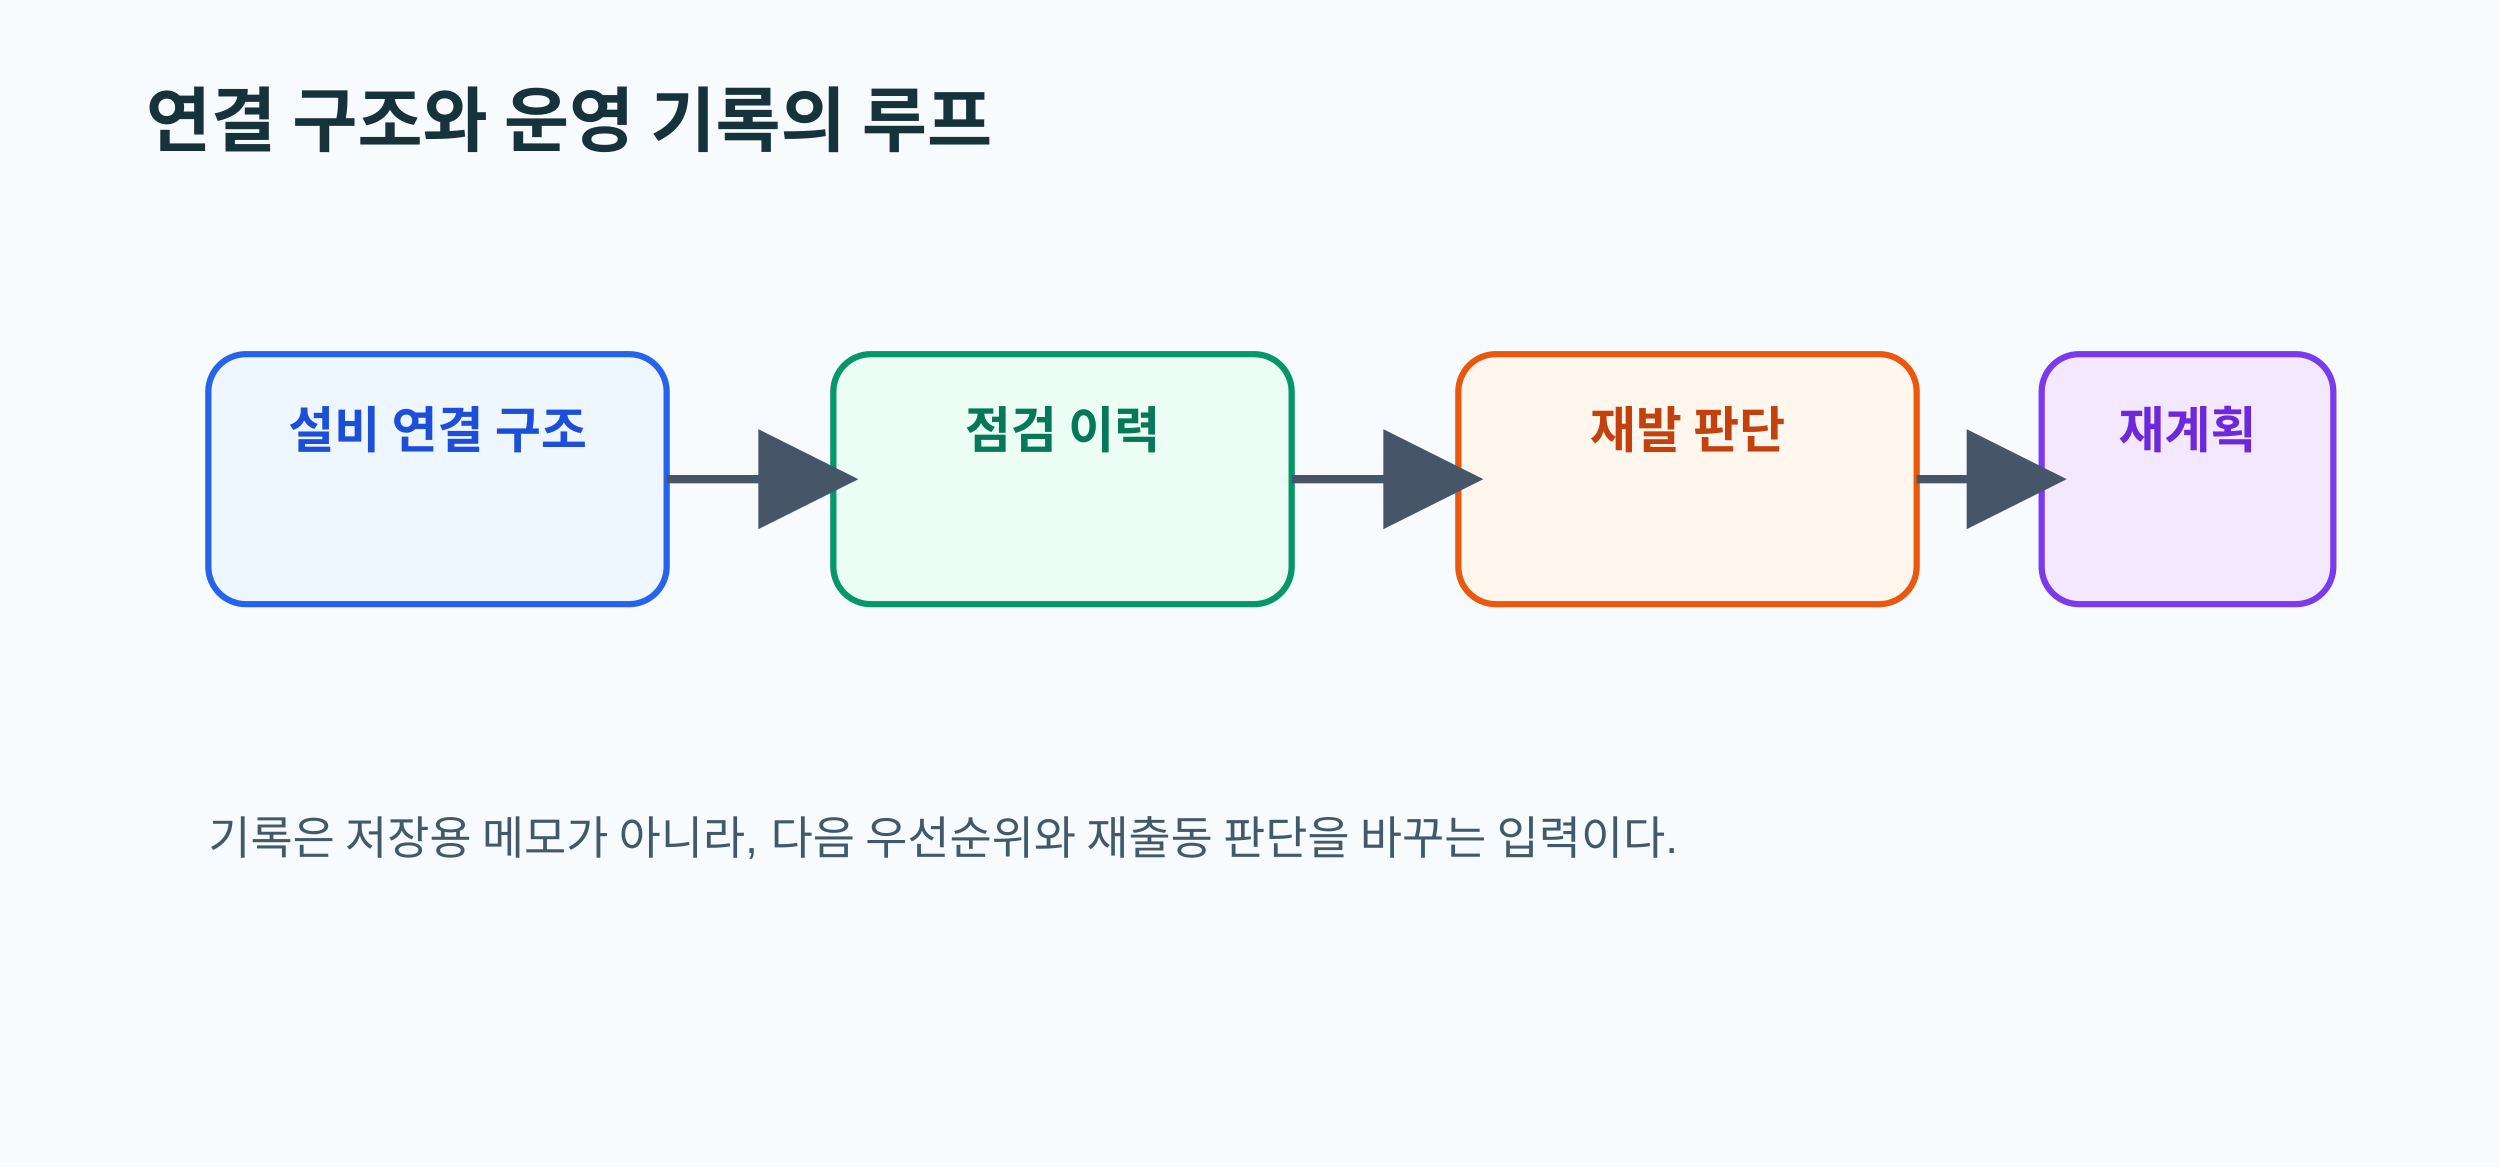
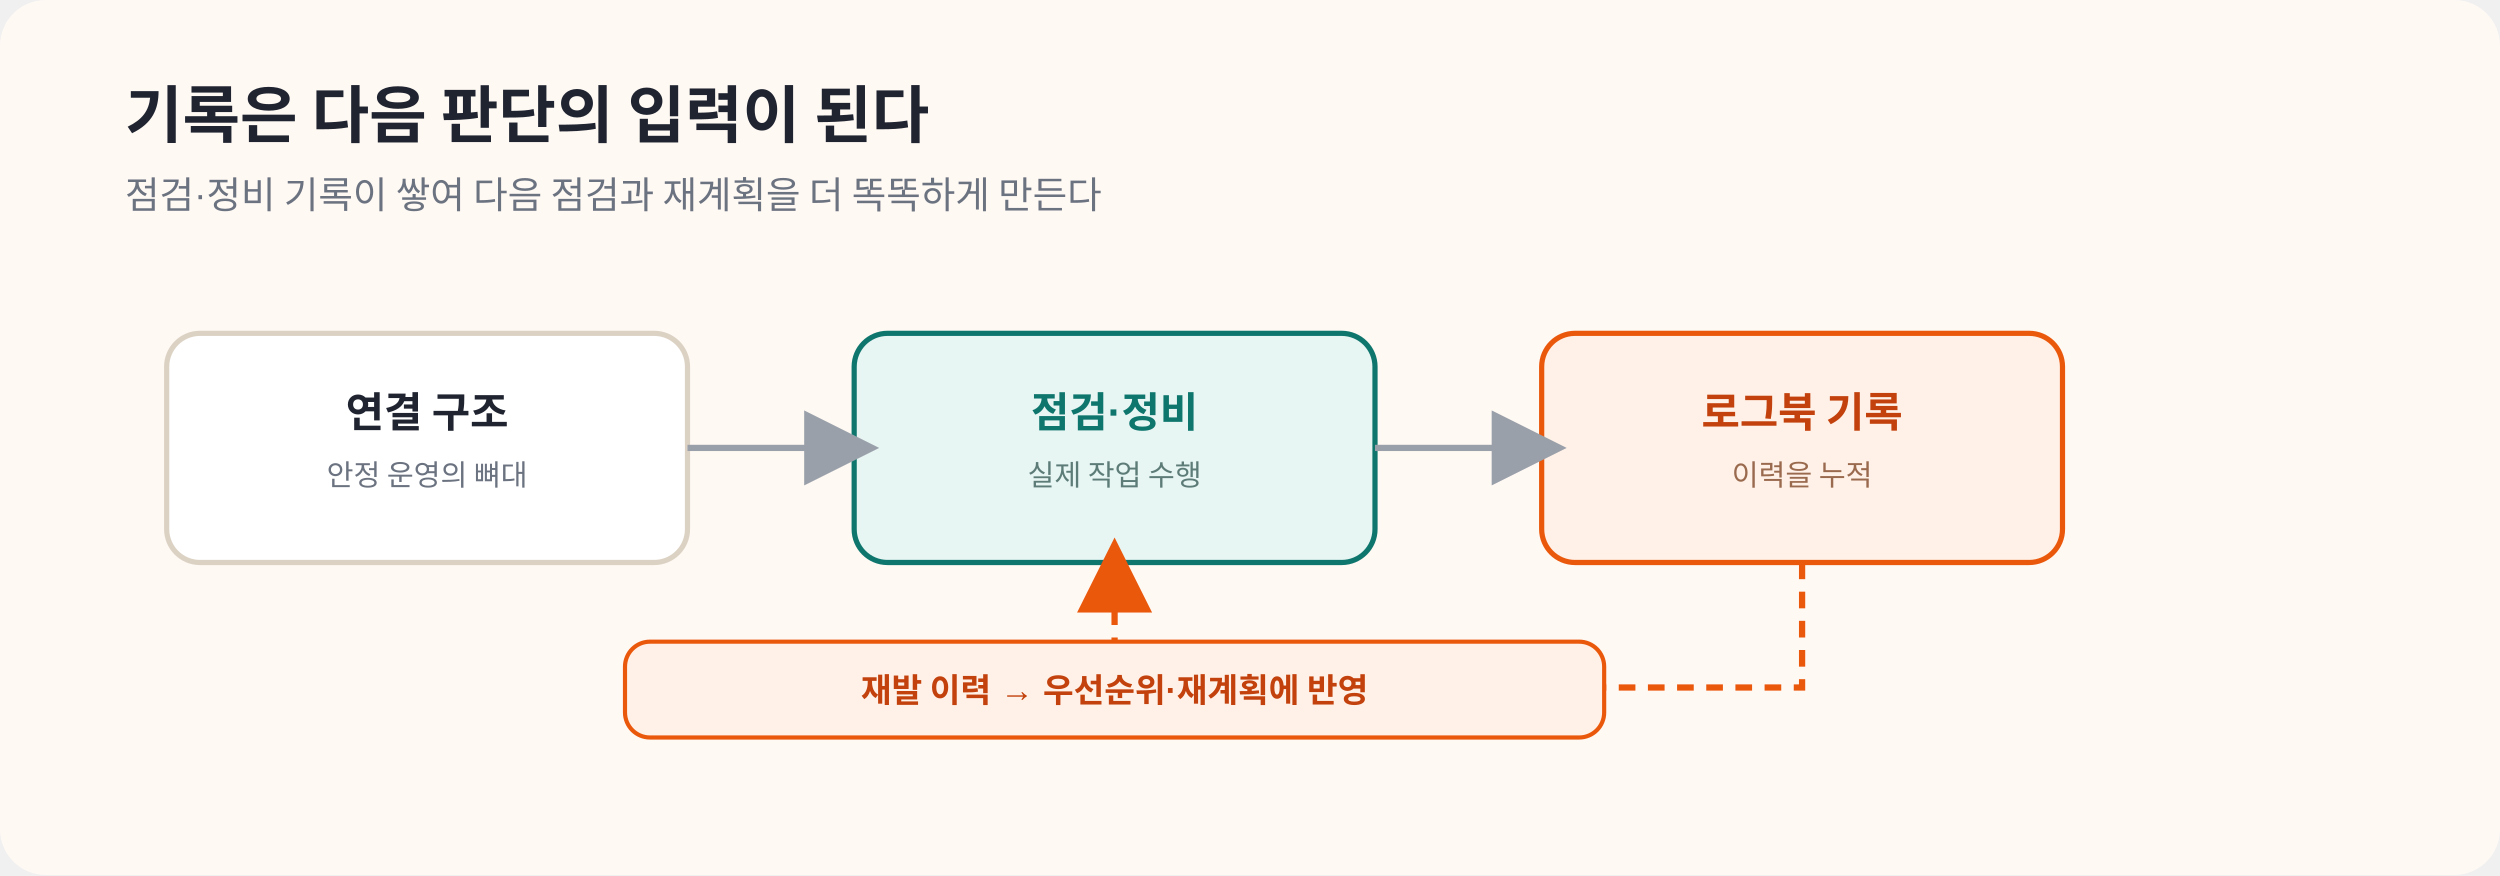
- <svg xmlns="http://www.w3.org/2000/svg" width="1200" height="560" viewBox="0 0 1200 560">
-   <rect width="1200" height="560" fill="#f8fbfd" />
-   <text x="70" y="70" font-size="34" font-family="Segoe UI, Arial" font-weight="700" fill="#16323a">연결 구조와 운영 기록의 루프</text>
-   <rect x="100" y="170" width="220" height="120" rx="18" fill="#eef6ff" stroke="#2563eb" stroke-width="3" />
-   <text x="210" y="215" text-anchor="middle" font-size="24" font-family="Segoe UI, Arial" font-weight="700" fill="#1d4ed8">설비 연결 구조</text>
-   <rect x="400" y="170" width="220" height="120" rx="18" fill="#ecfdf5" stroke="#059669" stroke-width="3" />
-   <text x="510" y="215" text-anchor="middle" font-size="24" font-family="Segoe UI, Arial" font-weight="700" fill="#047857">점검 이력</text>
-   <rect x="700" y="170" width="220" height="120" rx="18" fill="#fff7ed" stroke="#ea580c" stroke-width="3" />
-   <text x="810" y="215" text-anchor="middle" font-size="24" font-family="Segoe UI, Arial" font-weight="700" fill="#c2410c">재발 판단</text>
-   <rect x="980" y="170" width="140" height="120" rx="18" fill="#f3e8ff" stroke="#7c3aed" stroke-width="3" />
-   <text x="1050" y="215" text-anchor="middle" font-size="24" font-family="Segoe UI, Arial" font-weight="700" fill="#6d28d9">재계획</text>
-   <path d="M320 230H400" stroke="#475569" stroke-width="4" marker-end="url(#arrow)" />
-   <path d="M620 230H700" stroke="#475569" stroke-width="4" marker-end="url(#arrow)" />
-   <path d="M920 230H980" stroke="#475569" stroke-width="4" marker-end="url(#arrow)" />
-   <text x="100" y="410" font-size="22" font-family="Segoe UI, Arial" fill="#42596a">기록은 저장용 메모가 아니라, 다음 우선순위와 재출동 판단을 바꾸는 입력이다.</text>
+ <svg xmlns="http://www.w3.org/2000/svg" width="1200" height="420" viewBox="0 0 1200 420" font-family="Pretendard, 'Segoe UI', Arial, sans-serif">
  <defs>
-     <marker id="arrow" markerWidth="12" markerHeight="12" refX="9" refY="6" orient="auto">
-       <path d="M0,0 L12,6 L0,12 z" fill="#475569" />
+     <marker id="ar" markerWidth="12" markerHeight="12" refX="8" refY="6" orient="auto">
+       <path d="M0 0 L12 6 L0 12 Z" fill="#9aa0aa" />
+     </marker>
+     <marker id="arh" markerWidth="12" markerHeight="12" refX="8" refY="6" orient="auto">
+       <path d="M0 0 L12 6 L0 12 Z" fill="#ea580c" />
    </marker>
  </defs>
+   <rect width="1200" height="420" rx="22" fill="#fff9f4" />
+   <text x="60" y="66" font-size="30" font-weight="800" fill="#1f2430">기록은 다음 판단의 입력이 된다</text>
+   <text x="60" y="100" font-size="18" fill="#6b7280">점검·정비 기록이 쌓여 다음 점검과 재계획을 더 똑똑하게 만든다</text>
+   <g font-weight="700" font-size="20">
+     <g>
+       <rect x="80" y="160" width="250" height="110" rx="16" fill="#ffffff" stroke="#dcd2c4" stroke-width="2.5" />
+       <text x="205" y="205" text-anchor="middle" fill="#1f2430">연결 구조</text>
+       <text x="205" y="233" text-anchor="middle" font-size="14" font-weight="400" fill="#6b7280">안정 운영의 뼈대</text>
+     </g>
+     <g>
+       <rect x="410" y="160" width="250" height="110" rx="16" fill="#e7f5f3" stroke="#0f766e" stroke-width="2.5" />
+       <text x="535" y="205" text-anchor="middle" fill="#0f766e">점검·정비</text>
+       <text x="535" y="233" text-anchor="middle" font-size="14" font-weight="400" fill="#5d7c78">실제 작업 수행</text>
+     </g>
+     <g>
+       <rect x="740" y="160" width="250" height="110" rx="16" fill="#fff1e7" stroke="#ea580c" stroke-width="2.5" />
+       <text x="865" y="205" text-anchor="middle" fill="#c2410c">로그북 기록</text>
+       <text x="865" y="233" text-anchor="middle" font-size="14" font-weight="400" fill="#9a6a4f">이력을 누적</text>
+     </g>
+   </g>
+   <path d="M330 215 H410" stroke="#9aa0aa" stroke-width="3" marker-end="url(#ar)" />
+   <path d="M660 215 H740" stroke="#9aa0aa" stroke-width="3" marker-end="url(#ar)" />
+   <path d="M865 270 V330 H535 V270" fill="none" stroke="#ea580c" stroke-width="3" stroke-dasharray="8 6" marker-end="url(#arh)" />
+   <rect x="300" y="308" width="470" height="46" rx="12" fill="#fff1e7" stroke="#ea580c" stroke-width="2" />
+   <text x="535" y="337" text-anchor="middle" font-size="16" font-weight="700" fill="#c2410c">재발 이력 → 우선순위·재계획에 반영</text>
</svg>
